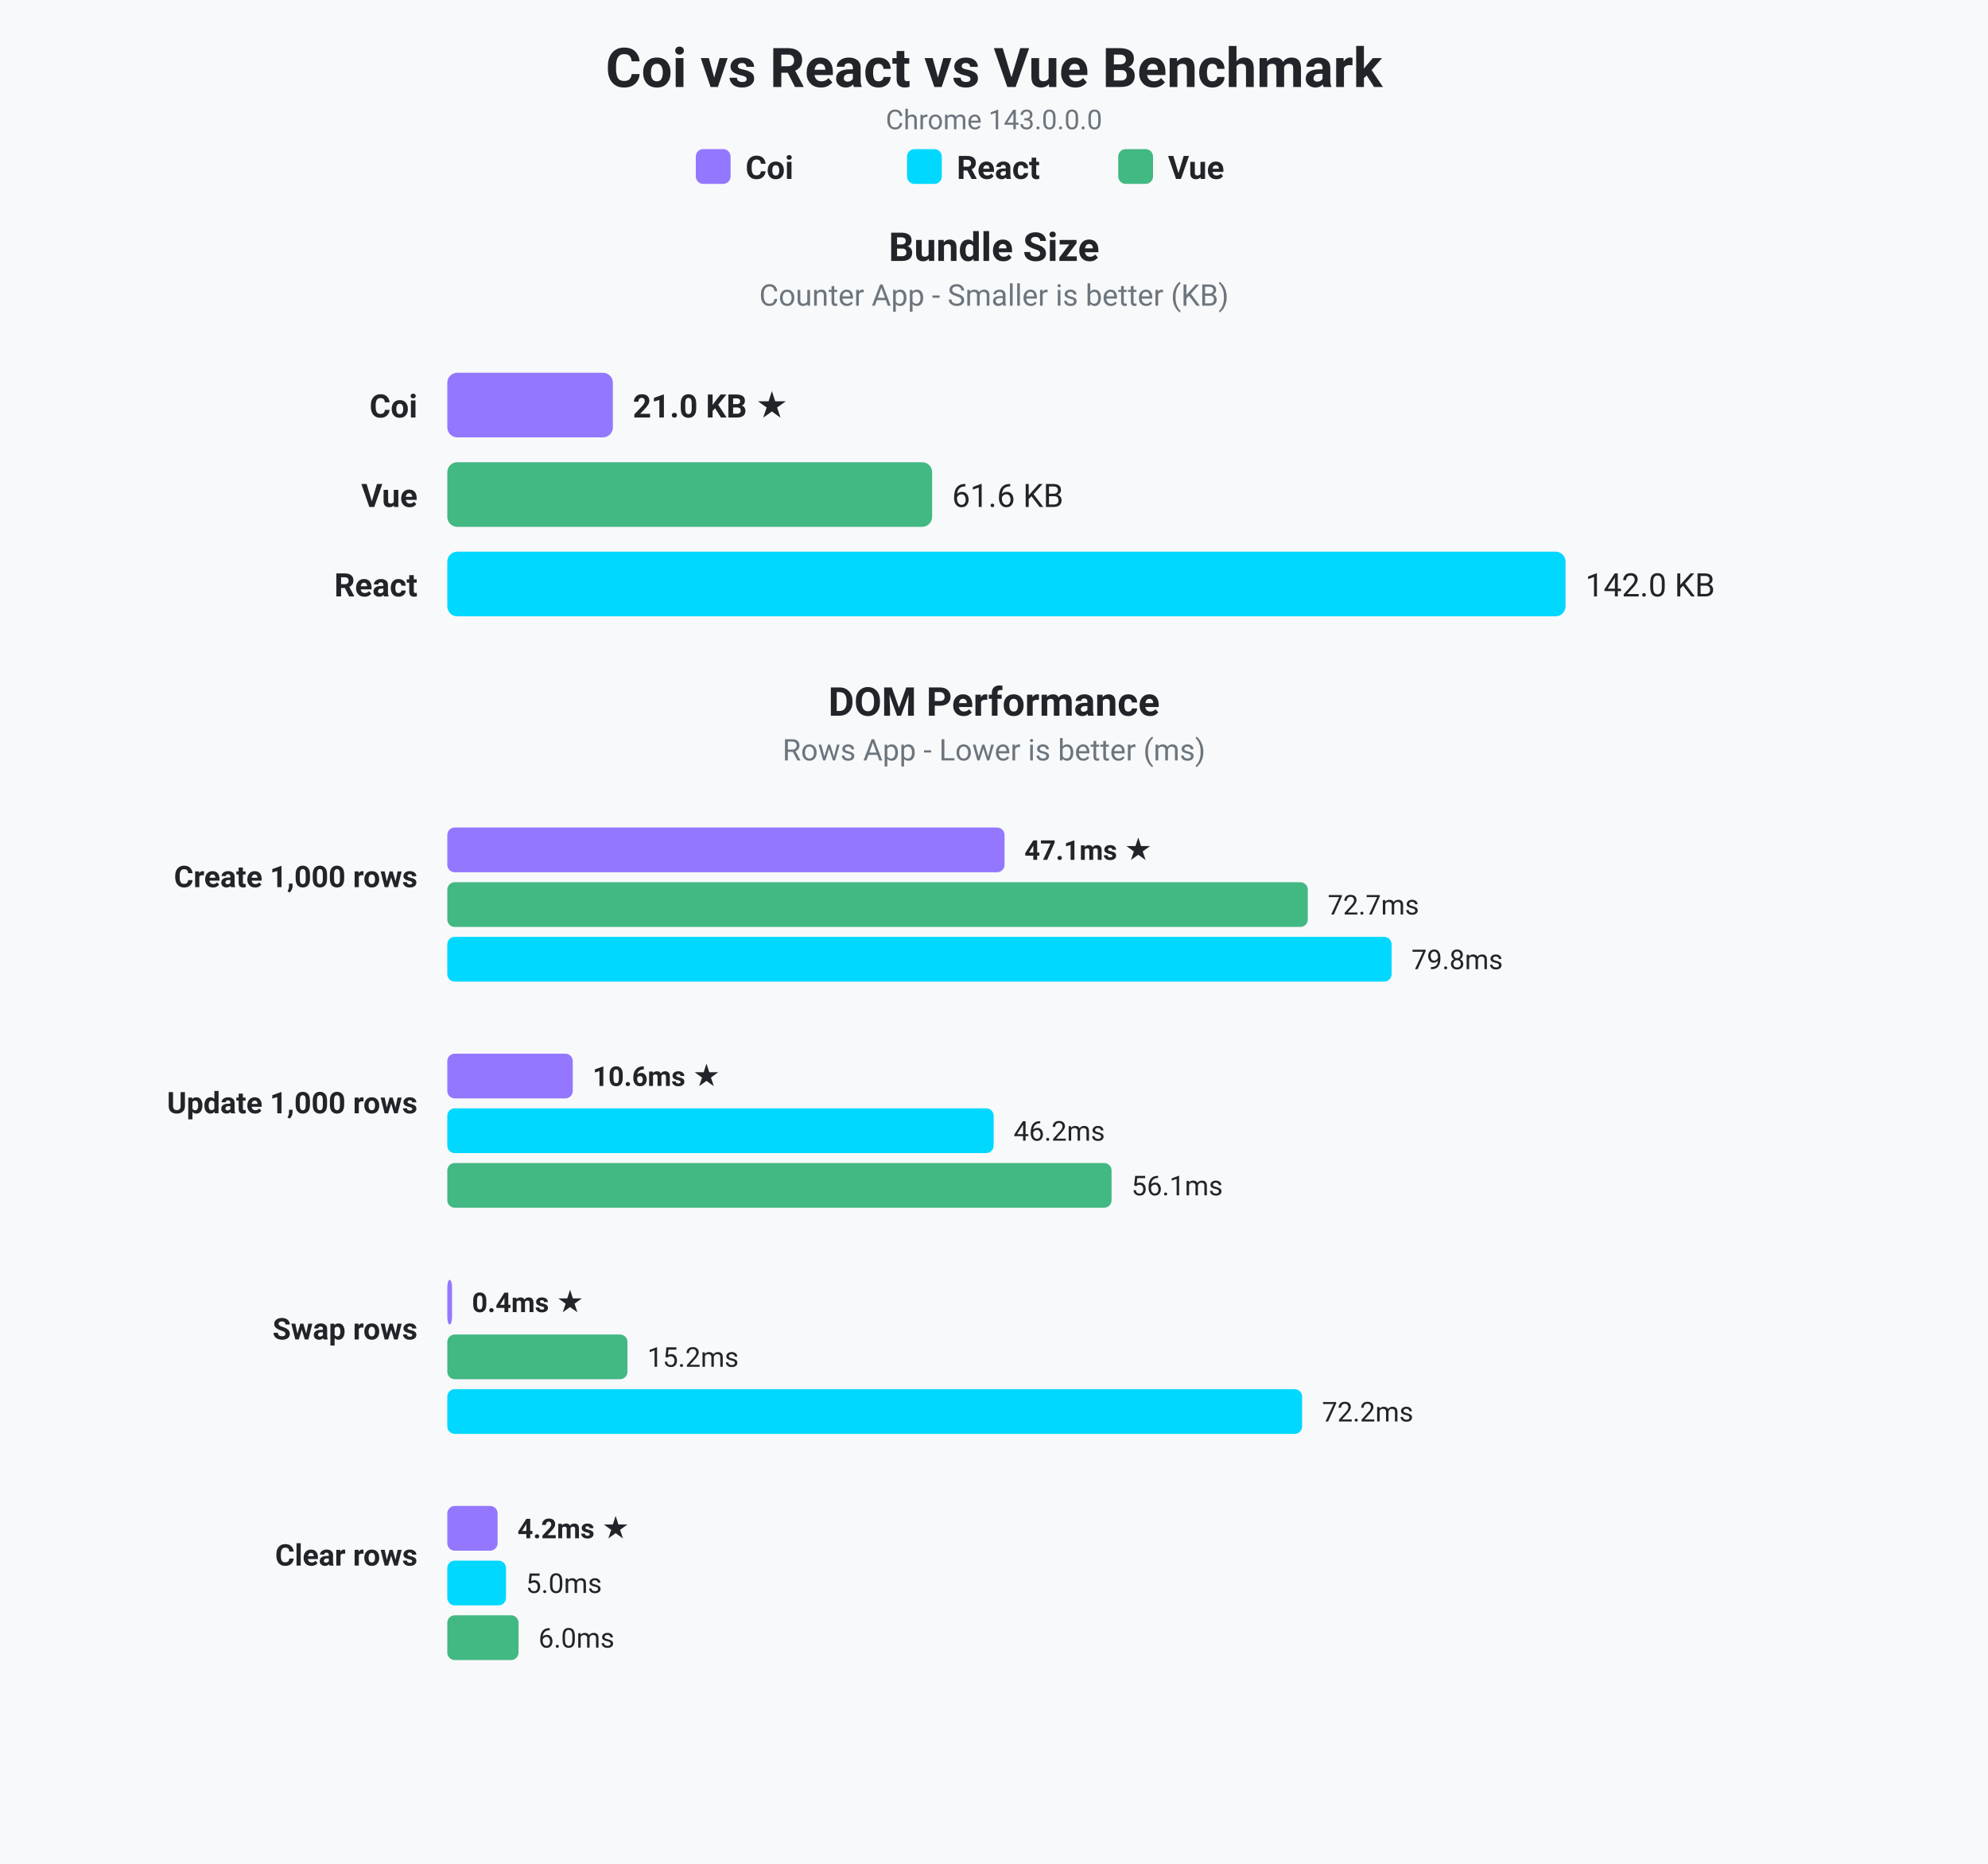
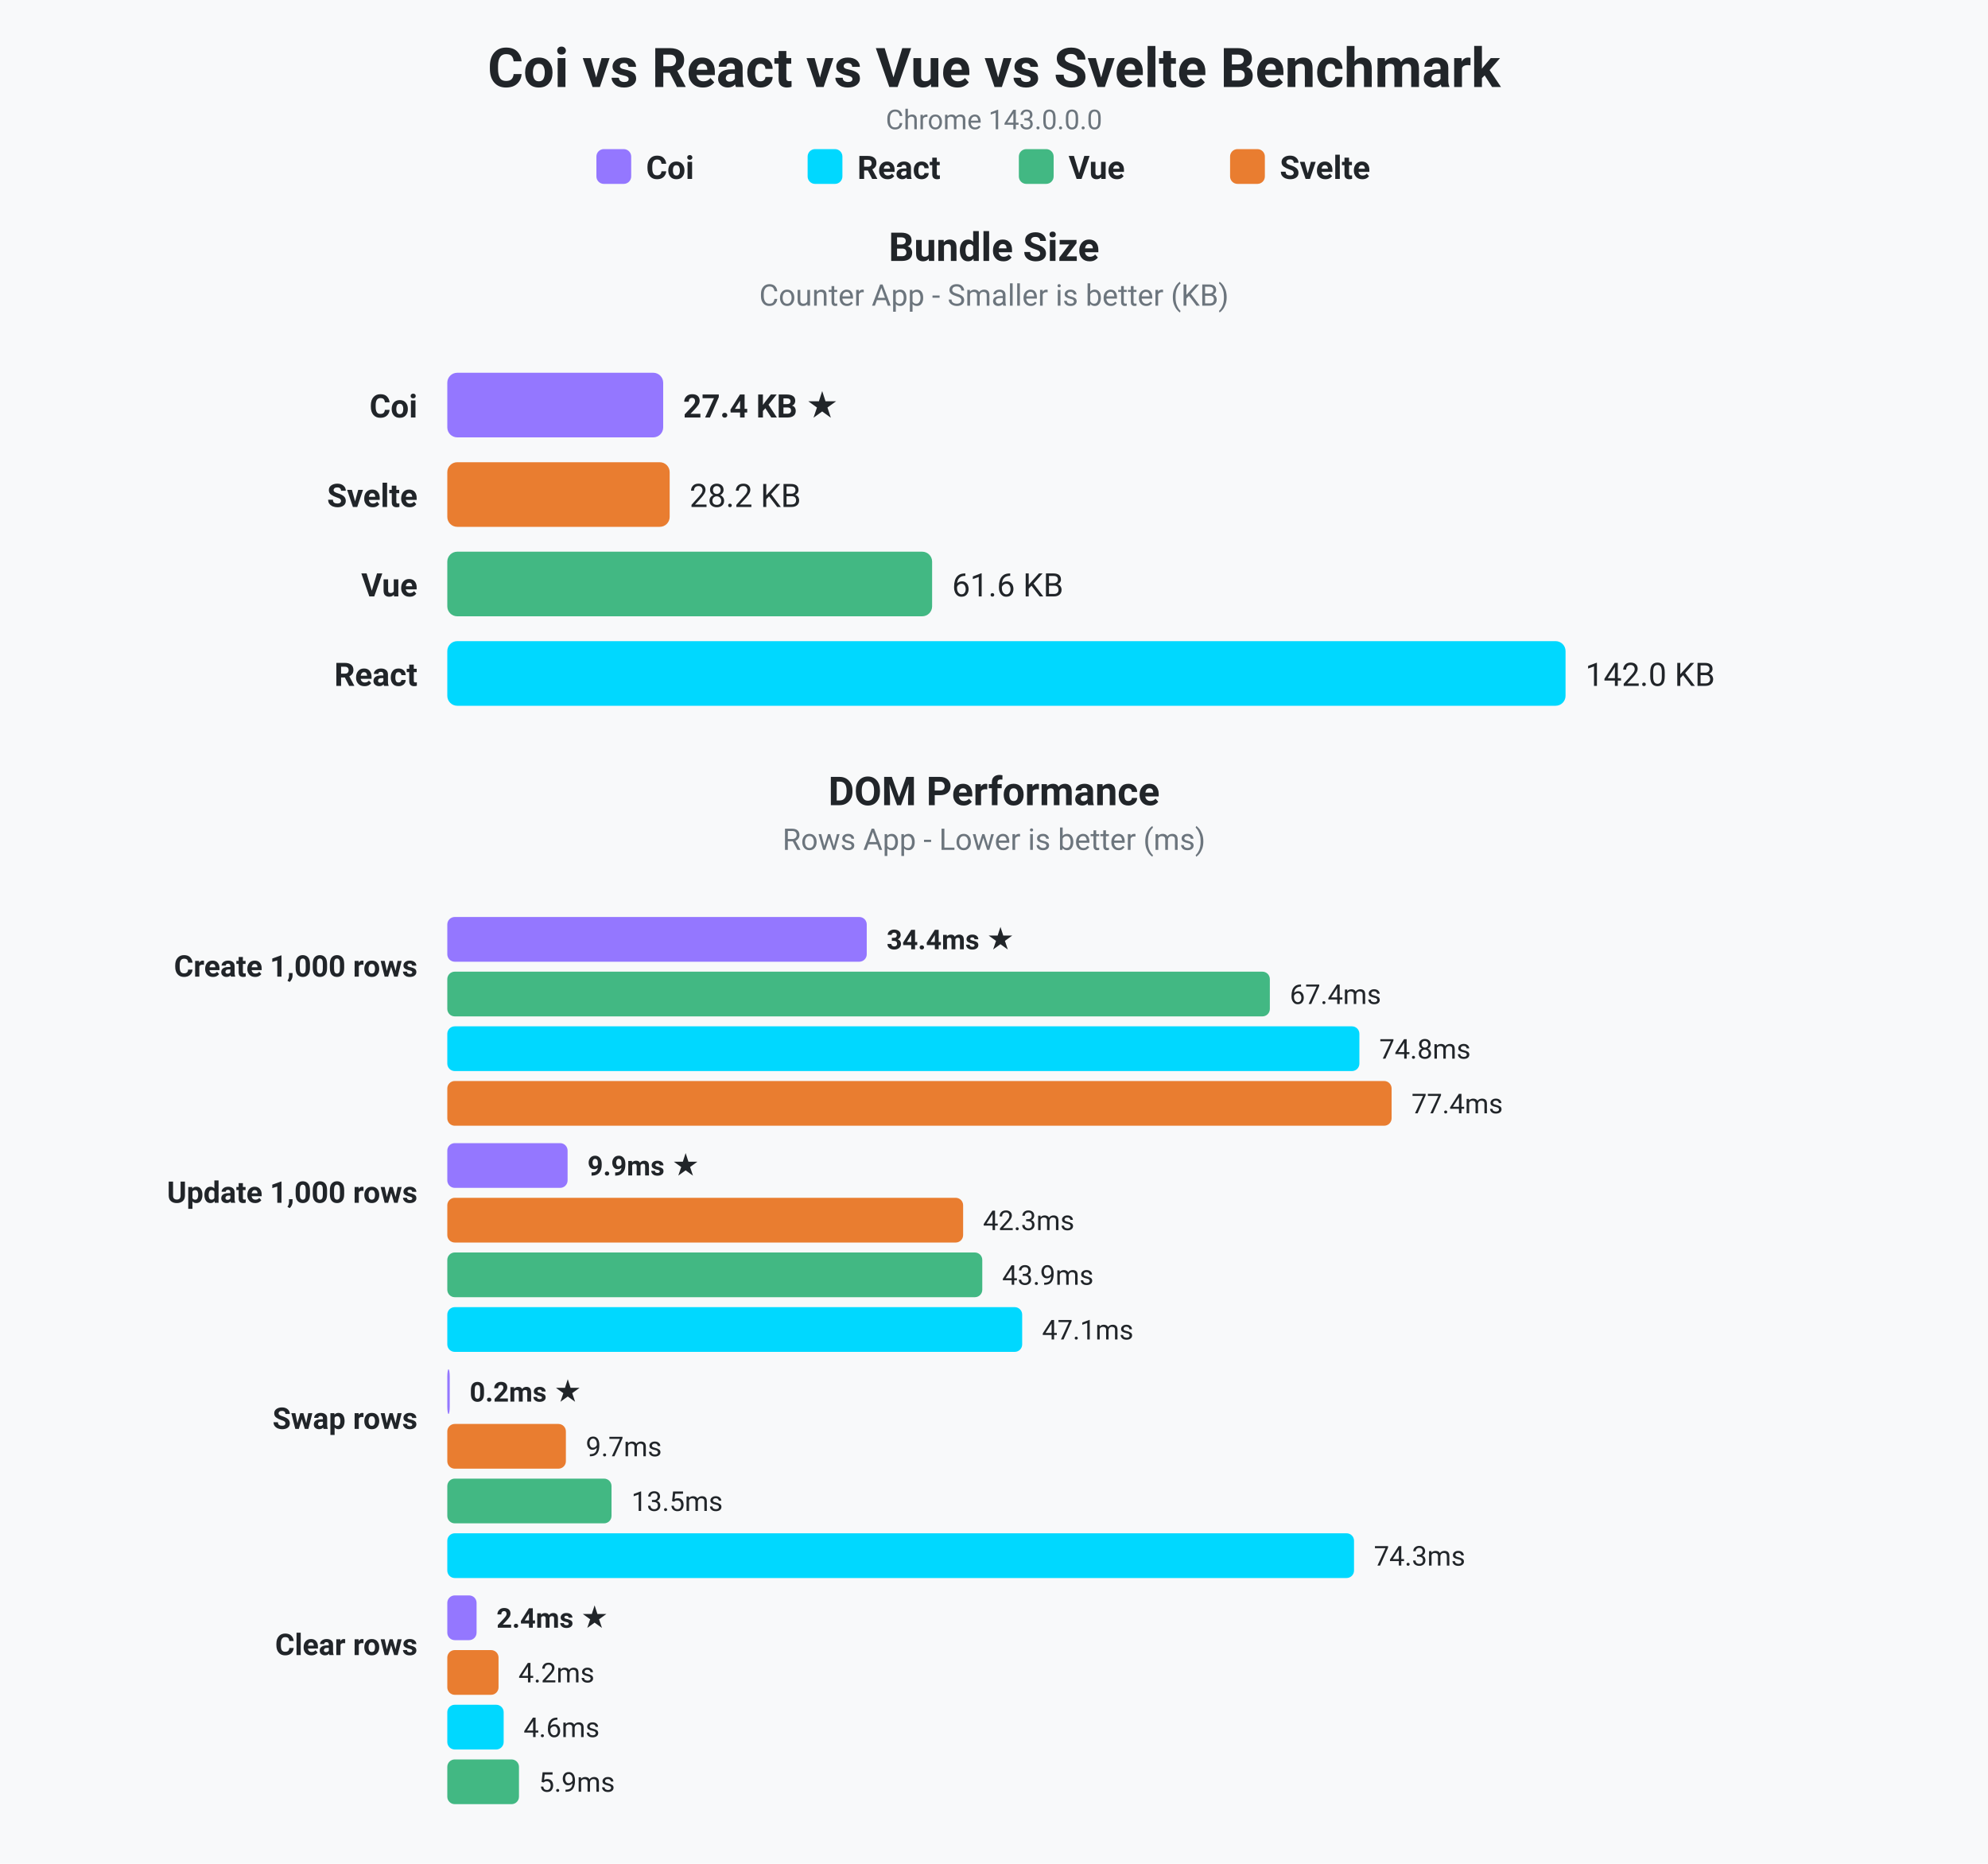
<svg xmlns="http://www.w3.org/2000/svg" viewBox="0 0 800 750" width="100%" style="font-family: -apple-system, BlinkMacSystemFont, 'Segoe UI', Roboto, sans-serif; background: #f8f9fa;">
  <rect width="100%" height="100%" fill="#f8f9fa" />
-   <text x="400.0" y="35" text-anchor="middle" fill="#212529" font-size="22" font-weight="bold">Coi vs React vs Vue Benchmark</text>
+   <text x="400.0" y="35" text-anchor="middle" fill="#212529" font-size="22" font-weight="bold">Coi vs React vs Vue vs Svelte Benchmark</text>
  <text x="400.0" y="52" text-anchor="middle" fill="#6c757d" font-size="11">Chrome 143.0.0.0</text>
-   <rect x="280.0" y="60" width="14" height="14" fill="#9477ff" rx="3" />
-   <text x="300.0" y="72" fill="#212529" font-size="13" font-weight="600">Coi</text>
-   <rect x="365.0" y="60" width="14" height="14" fill="#00d8ff" rx="3" />
-   <text x="385.0" y="72" fill="#212529" font-size="13" font-weight="600">React</text>
-   <rect x="450.0" y="60" width="14" height="14" fill="#42b883" rx="3" />
-   <text x="470.0" y="72" fill="#212529" font-size="13" font-weight="600">Vue</text>
+   <rect x="240.0" y="60" width="14" height="14" fill="#9477ff" rx="3" />
+   <text x="260.0" y="72" fill="#212529" font-size="13" font-weight="600">Coi</text>
+   <rect x="325.0" y="60" width="14" height="14" fill="#00d8ff" rx="3" />
+   <text x="345.0" y="72" fill="#212529" font-size="13" font-weight="600">React</text>
+   <rect x="410.0" y="60" width="14" height="14" fill="#42b883" rx="3" />
+   <text x="430.0" y="72" fill="#212529" font-size="13" font-weight="600">Vue</text>
+   <rect x="495.0" y="60" width="14" height="14" fill="#e97d30" rx="3" />
+   <text x="515.0" y="72" fill="#212529" font-size="13" font-weight="600">Svelte</text>
  <text x="400.0" y="105" text-anchor="middle" fill="#212529" font-size="16" font-weight="bold">Bundle Size</text>
  <text x="400.0" y="123" text-anchor="middle" fill="#6c757d" font-size="12">Counter App - Smaller is better (KB)</text>
  <text x="168" y="168" text-anchor="end" fill="#212529" font-size="13" font-weight="bold">Coi</text>
-   <rect x="180" y="150" width="66.628" height="26" fill="#9477ff" rx="4" />
-   <text x="254.628" y="168" fill="#212529" font-size="13" font-weight="bold">21.0 KB ★</text>
-   <text x="168" y="204" text-anchor="end" fill="#212529" font-size="13" font-weight="bold">Vue</text>
-   <rect x="180" y="186" width="195.098" height="26" fill="#42b883" rx="4" />
-   <text x="383.098" y="204" fill="#212529" font-size="13" font-weight="normal">61.6 KB</text>
-   <text x="168" y="240" text-anchor="end" fill="#212529" font-size="13" font-weight="bold">React</text>
-   <rect x="180" y="222" width="450.0" height="26" fill="#00d8ff" rx="4" />
-   <text x="638.0" y="240" fill="#212529" font-size="13" font-weight="normal">142.0 KB</text>
-   <text x="400.0" y="288" text-anchor="middle" fill="#212529" font-size="16" font-weight="bold">DOM Performance</text>
-   <text x="400.0" y="306" text-anchor="middle" fill="#6c757d" font-size="12">Rows App - Lower is better (ms)</text>
-   <text x="168" y="357" text-anchor="end" fill="#212529" font-size="12" font-weight="bold">Create 1,000 rows</text>
-   <rect x="180" y="333" width="224.247" height="18" fill="#9477ff" rx="3" />
-   <text x="412.247" y="346" fill="#212529" font-size="11" font-weight="bold">47.1ms ★</text>
-   <rect x="180" y="355" width="346.277" height="18" fill="#42b883" rx="3" />
-   <text x="534.277" y="368" fill="#212529" font-size="11" font-weight="normal">72.7ms</text>
-   <rect x="180" y="377" width="380.0" height="18" fill="#00d8ff" rx="3" />
-   <text x="568.0" y="390" fill="#212529" font-size="11" font-weight="normal">79.8ms</text>
-   <text x="168" y="448" text-anchor="end" fill="#212529" font-size="12" font-weight="bold">Update 1,000 rows</text>
-   <rect x="180" y="424" width="50.489" height="18" fill="#9477ff" rx="3" />
-   <text x="238.489" y="437" fill="#212529" font-size="11" font-weight="bold">10.6ms ★</text>
-   <rect x="180" y="446" width="219.865" height="18" fill="#00d8ff" rx="3" />
-   <text x="407.865" y="459" fill="#212529" font-size="11" font-weight="normal">46.2ms</text>
-   <rect x="180" y="468" width="267.305" height="18" fill="#42b883" rx="3" />
-   <text x="455.305" y="481" fill="#212529" font-size="11" font-weight="normal">56.1ms</text>
-   <text x="168" y="539" text-anchor="end" fill="#212529" font-size="12" font-weight="bold">Swap rows</text>
-   <rect x="180" y="515" width="1.905" height="18" fill="#9477ff" rx="3" />
-   <text x="189.905" y="528" fill="#212529" font-size="11" font-weight="bold">0.4ms ★</text>
-   <rect x="180" y="537" width="72.494" height="18" fill="#42b883" rx="3" />
-   <text x="260.494" y="550" fill="#212529" font-size="11" font-weight="normal">15.2ms</text>
-   <rect x="180" y="559" width="343.991" height="18" fill="#00d8ff" rx="3" />
-   <text x="531.991" y="572" fill="#212529" font-size="11" font-weight="normal">72.2ms</text>
-   <text x="168" y="630" text-anchor="end" fill="#212529" font-size="12" font-weight="bold">Clear rows</text>
-   <rect x="180" y="606" width="20.243" height="18" fill="#9477ff" rx="3" />
-   <text x="208.243" y="619" fill="#212529" font-size="11" font-weight="bold">4.2ms ★</text>
-   <rect x="180" y="628" width="23.625" height="18" fill="#00d8ff" rx="3" />
-   <text x="211.625" y="641" fill="#212529" font-size="11" font-weight="normal">5.0ms</text>
-   <rect x="180" y="650" width="28.674" height="18" fill="#42b883" rx="3" />
-   <text x="216.674" y="663" fill="#212529" font-size="11" font-weight="normal">6.0ms</text>
+   <rect x="180" y="150" width="86.877" height="26" fill="#9477ff" rx="4" />
+   <text x="274.877" y="168" fill="#212529" font-size="13" font-weight="bold">27.4 KB ★</text>
+   <text x="168" y="204" text-anchor="end" fill="#212529" font-size="13" font-weight="bold">Svelte</text>
+   <rect x="180" y="186" width="89.489" height="26" fill="#e97d30" rx="4" />
+   <text x="277.489" y="204" fill="#212529" font-size="13" font-weight="normal">28.2 KB</text>
+   <text x="168" y="240" text-anchor="end" fill="#212529" font-size="13" font-weight="bold">Vue</text>
+   <rect x="180" y="222" width="195.098" height="26" fill="#42b883" rx="4" />
+   <text x="383.098" y="240" fill="#212529" font-size="13" font-weight="normal">61.6 KB</text>
+   <text x="168" y="276" text-anchor="end" fill="#212529" font-size="13" font-weight="bold">React</text>
+   <rect x="180" y="258" width="450.0" height="26" fill="#00d8ff" rx="4" />
+   <text x="638.0" y="276" fill="#212529" font-size="13" font-weight="normal">142.0 KB</text>
+   <text x="400.0" y="324" text-anchor="middle" fill="#212529" font-size="16" font-weight="bold">DOM Performance</text>
+   <text x="400.0" y="342" text-anchor="middle" fill="#6c757d" font-size="12">Rows App - Lower is better (ms)</text>
+   <text x="168" y="393" text-anchor="end" fill="#212529" font-size="12" font-weight="bold">Create 1,000 rows</text>
+   <rect x="180" y="369" width="168.791" height="18" fill="#9477ff" rx="3" />
+   <text x="356.791" y="382" fill="#212529" font-size="11" font-weight="bold">34.4ms ★</text>
+   <rect x="180" y="391" width="331.003" height="18" fill="#42b883" rx="3" />
+   <text x="519.003" y="404" fill="#212529" font-size="11" font-weight="normal">67.4ms</text>
+   <rect x="180" y="413" width="367.039" height="18" fill="#00d8ff" rx="3" />
+   <text x="555.039" y="426" fill="#212529" font-size="11" font-weight="normal">74.8ms</text>
+   <rect x="180" y="435" width="380.0" height="18" fill="#e97d30" rx="3" />
+   <text x="568.0" y="448" fill="#212529" font-size="11" font-weight="normal">77.4ms</text>
+   <text x="168" y="484" text-anchor="end" fill="#212529" font-size="12" font-weight="bold">Update 1,000 rows</text>
+   <rect x="180" y="460" width="48.408" height="18" fill="#9477ff" rx="3" />
+   <text x="236.408" y="473" fill="#212529" font-size="11" font-weight="bold">9.9ms ★</text>
+   <rect x="180" y="482" width="207.576" height="18" fill="#e97d30" rx="3" />
+   <text x="395.576" y="495" fill="#212529" font-size="11" font-weight="normal">42.3ms</text>
+   <rect x="180" y="504" width="215.284" height="18" fill="#42b883" rx="3" />
+   <text x="403.284" y="517" fill="#212529" font-size="11" font-weight="normal">43.9ms</text>
+   <rect x="180" y="526" width="231.339" height="18" fill="#00d8ff" rx="3" />
+   <text x="419.339" y="539" fill="#212529" font-size="11" font-weight="normal">47.1ms</text>
+   <text x="168" y="575" text-anchor="end" fill="#212529" font-size="12" font-weight="bold">Swap rows</text>
+   <rect x="180" y="551" width="0.982" height="18" fill="#9477ff" rx="3" />
+   <text x="188.982" y="564" fill="#212529" font-size="11" font-weight="bold">0.2ms ★</text>
+   <rect x="180" y="573" width="47.721" height="18" fill="#e97d30" rx="3" />
+   <text x="235.721" y="586" fill="#212529" font-size="11" font-weight="normal">9.7ms</text>
+   <rect x="180" y="595" width="66.083" height="18" fill="#42b883" rx="3" />
+   <text x="254.083" y="608" fill="#212529" font-size="11" font-weight="normal">13.5ms</text>
+   <rect x="180" y="617" width="364.879" height="18" fill="#00d8ff" rx="3" />
+   <text x="552.879" y="630" fill="#212529" font-size="11" font-weight="normal">74.3ms</text>
+   <text x="168" y="666" text-anchor="end" fill="#212529" font-size="12" font-weight="bold">Clear rows</text>
+   <rect x="180" y="642" width="11.783" height="18" fill="#9477ff" rx="3" />
+   <text x="199.783" y="655" fill="#212529" font-size="11" font-weight="bold">2.4ms ★</text>
+   <rect x="180" y="664" width="20.62" height="18" fill="#e97d30" rx="3" />
+   <text x="208.62" y="677" fill="#212529" font-size="11" font-weight="normal">4.2ms</text>
+   <rect x="180" y="686" width="22.682" height="18" fill="#00d8ff" rx="3" />
+   <text x="210.682" y="699" fill="#212529" font-size="11" font-weight="normal">4.6ms</text>
+   <rect x="180" y="708" width="28.844" height="18" fill="#42b883" rx="3" />
+   <text x="216.844" y="721" fill="#212529" font-size="11" font-weight="normal">5.9ms</text>
</svg>
